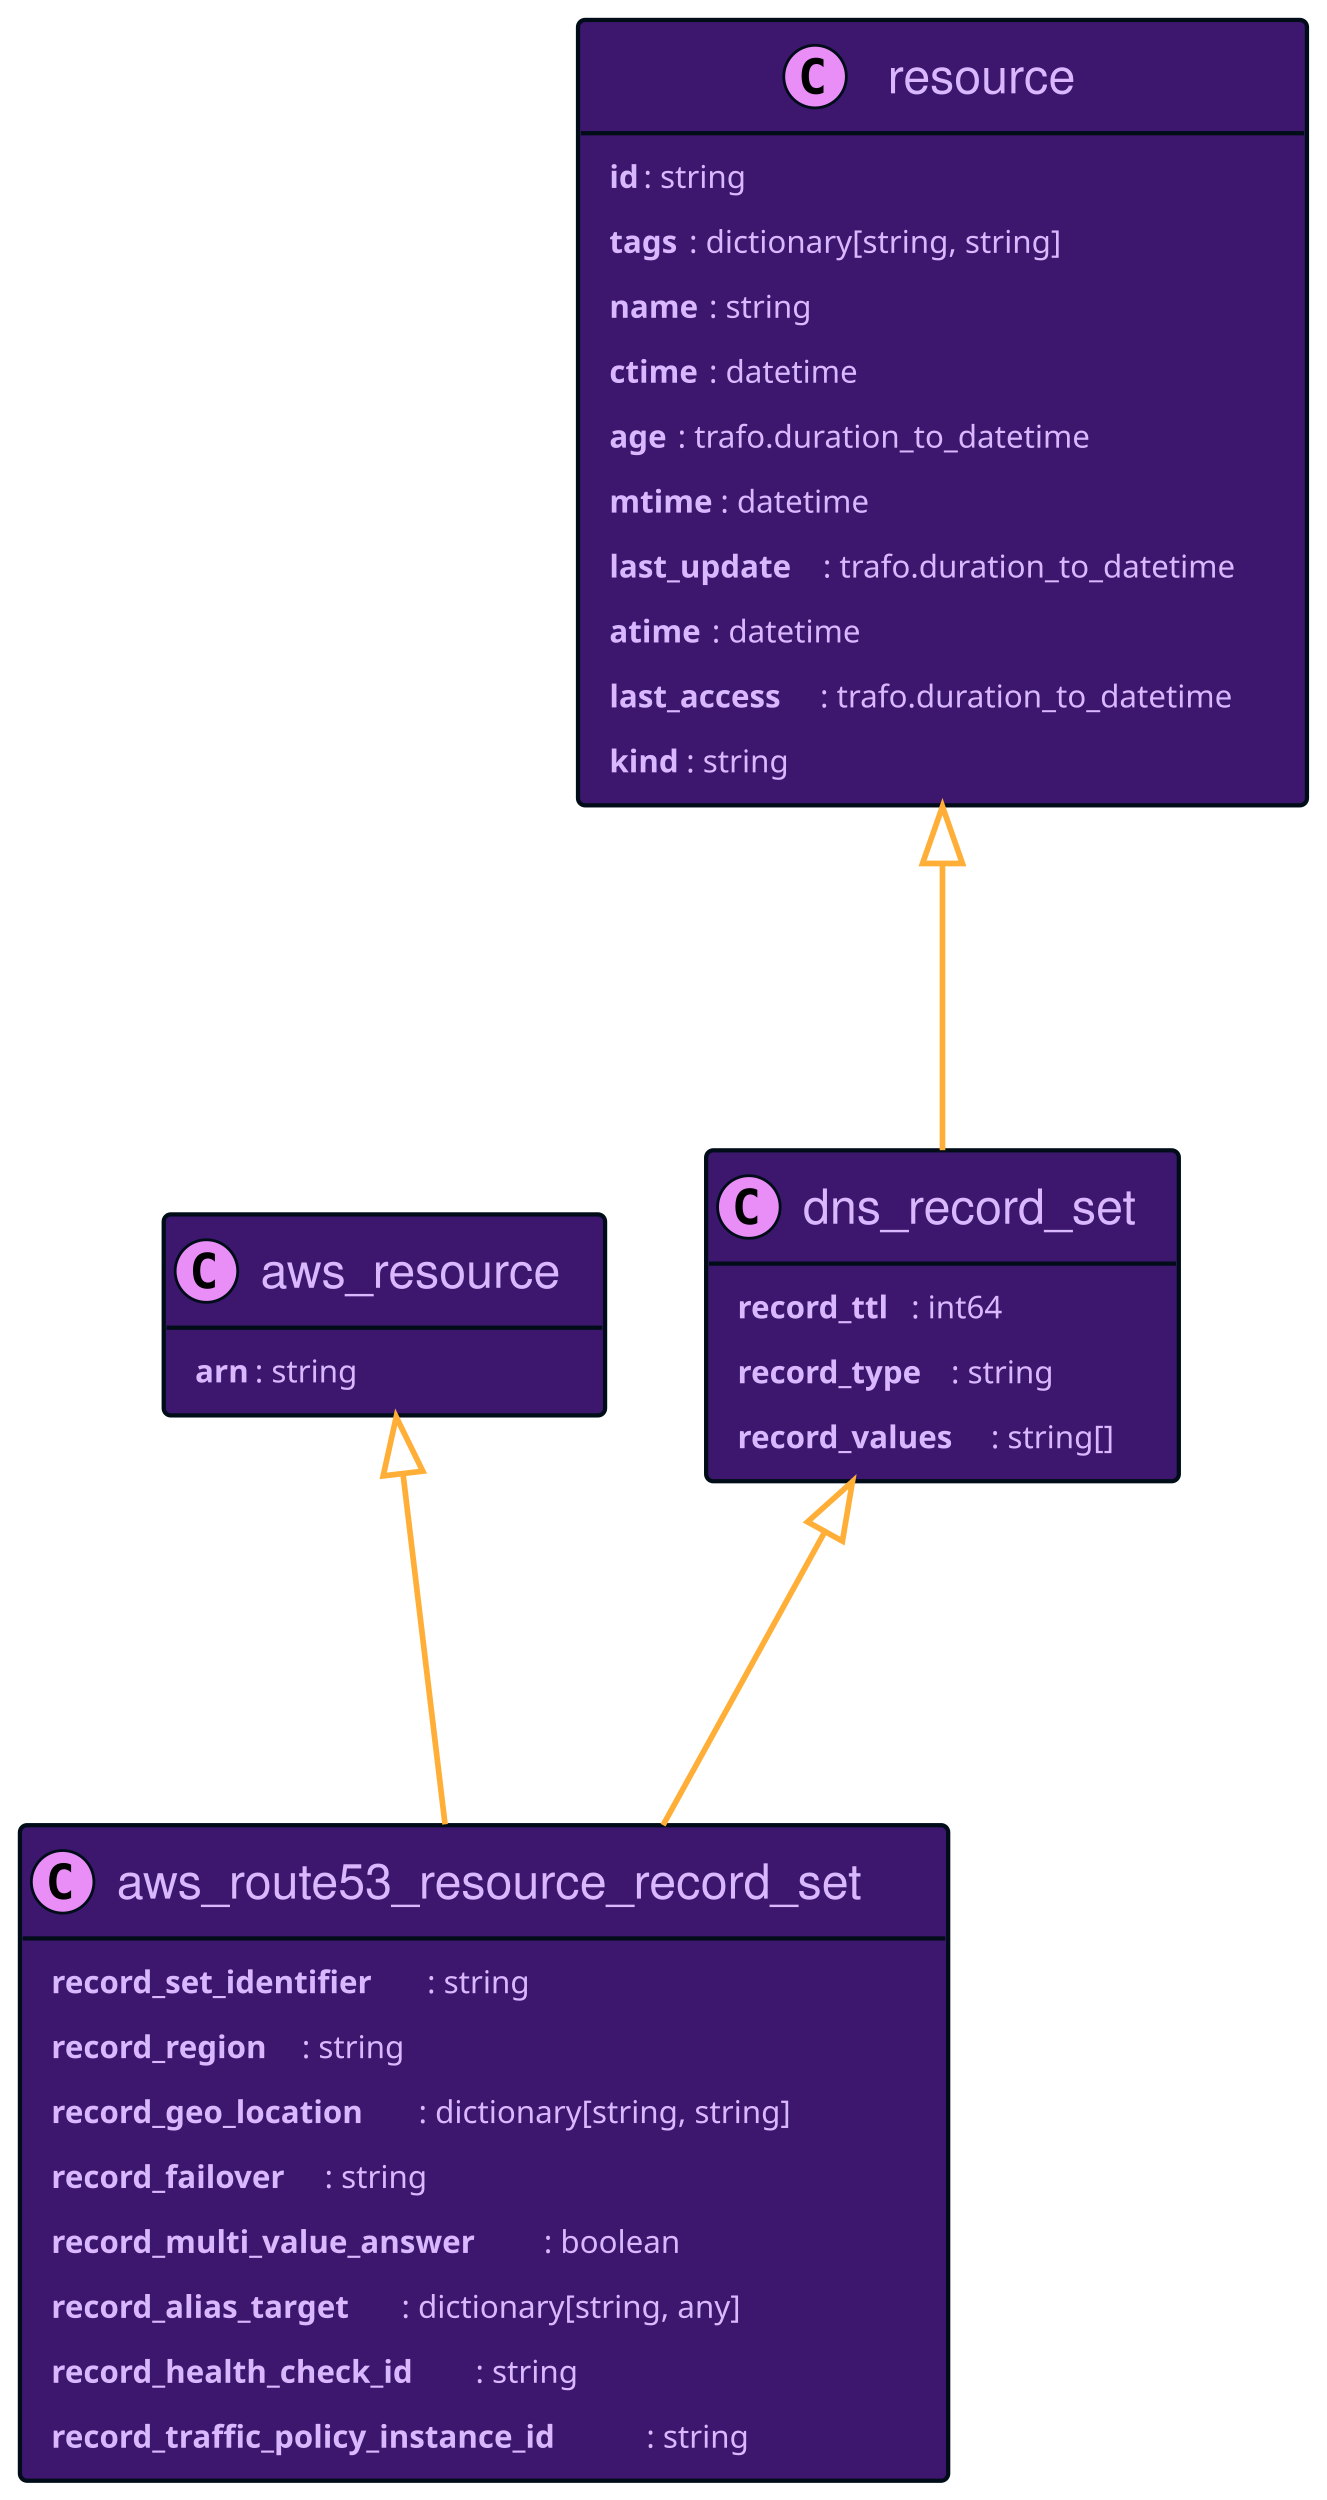
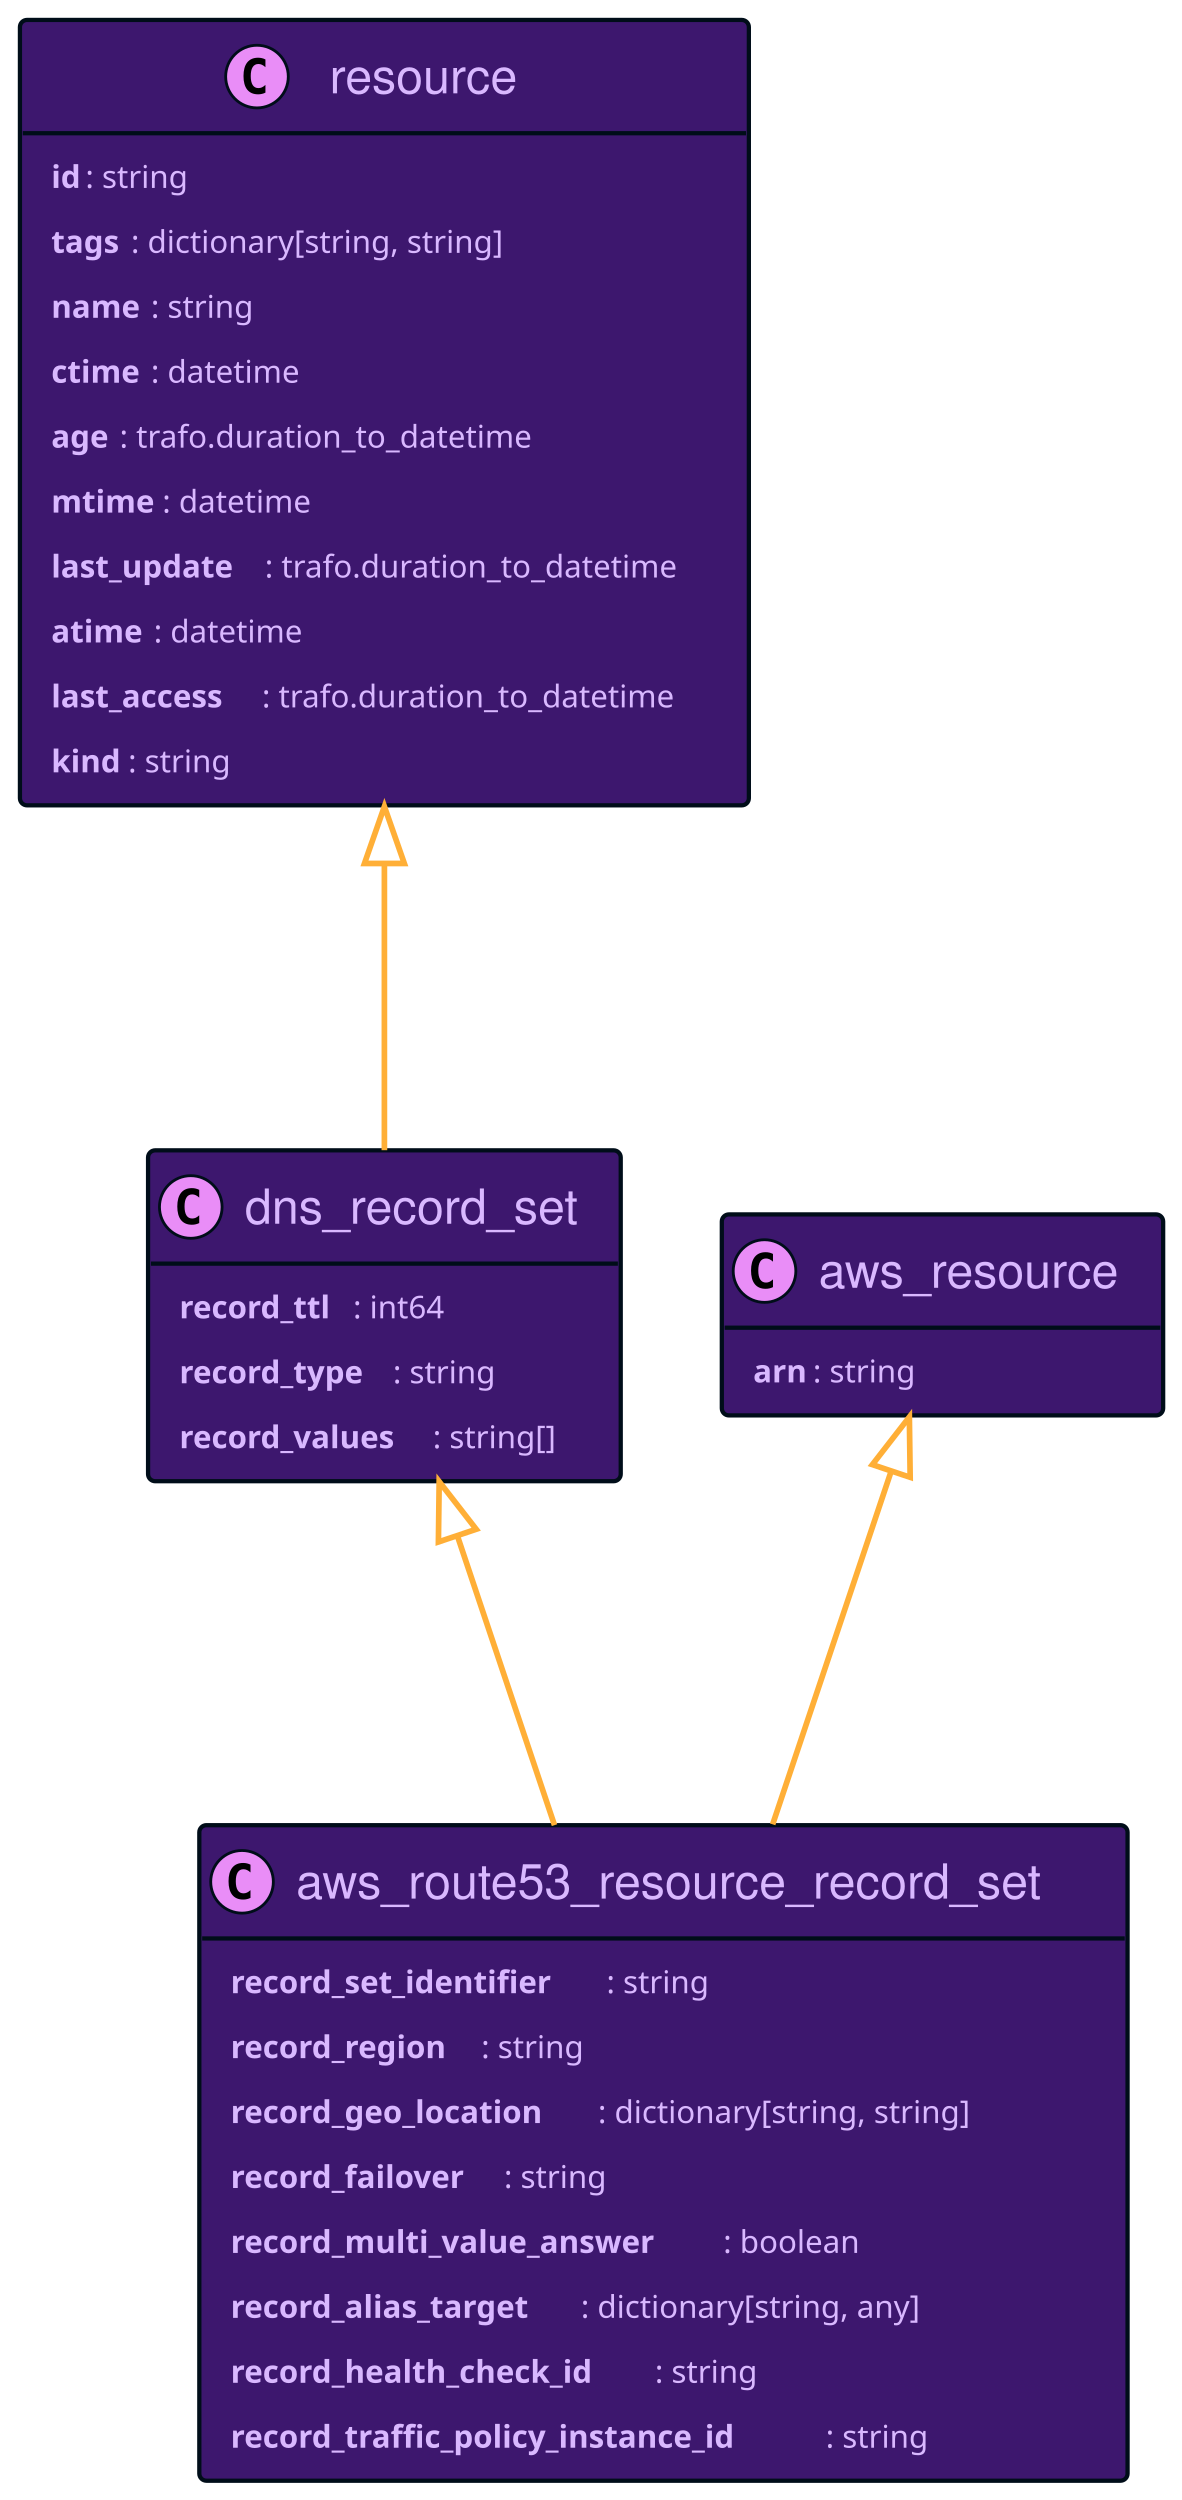
- <svg xmlns="http://www.w3.org/2000/svg" xmlns:xlink="http://www.w3.org/1999/xlink" width="466" height="878" preserveAspectRatio="none" style="width:466px;height:878px;background:#00000000">
-   <a xlink:actuate="onRequest" xlink:href="#a" xlink:show="new" xlink:title="#aws_resource" xlink:type="simple" target="_top">
-     <rect id="a" width="155" height="70.594" x="57.5" y="426.5" fill="#3D176E" rx="2.5" ry="2.5" style="stroke:#000d19;stroke-width:1.5" />
-     <circle cx="72.5" cy="446.394" r="11" fill="#E98DF7" style="stroke:#000d19;stroke-width:1" />
-     <path d="M75.469 452.035q-.578.297-1.219.438-.64.156-1.344.156-2.5 0-3.828-1.64-1.312-1.657-1.312-4.782t1.312-4.781q1.328-1.656 3.828-1.656.703 0 1.344.156.656.156 1.219.453v2.719q-.625-.579-1.219-.844-.594-.281-1.219-.281-1.344 0-2.031 1.078-.688 1.062-.688 3.156 0 2.094.688 3.172.688 1.062 2.031 1.062.625 0 1.219-.265.594-.281 1.219-.86v2.72Z" />
-     <text x="91.5" y="452.28" fill="#D9B8FF" font-family="Helvetica" font-size="17" textLength="113">aws_resource</text>
-     <path d="M58.5 466.289h153" style="stroke:#000d19;stroke-width:1.5" />
-     <text x="68.5" y="485.5" fill="#D9B8FF" font-family="sans-serif" font-size="11" font-weight="bold" textLength="21">arn</text>
-     <text x="89.5" y="485.5" fill="#D9B8FF" font-family="sans-serif" font-size="11" textLength="41">: string</text>
+ <svg xmlns="http://www.w3.org/2000/svg" xmlns:xlink="http://www.w3.org/1999/xlink" width="415" height="878" preserveAspectRatio="none" style="width:415px;height:878px;background:#00000000">
+   <a xlink:actuate="onRequest" xlink:href="#a" xlink:show="new" xlink:title="#resource" xlink:type="simple" target="_top">
+     <rect id="a" width="256" height="275.836" x="7" y="7" fill="#3D176E" rx="2.5" ry="2.5" style="stroke:#000d19;stroke-width:1.5" />
+     <circle cx="90.25" cy="26.895" r="11" fill="#E98DF7" style="stroke:#000d19;stroke-width:1" />
+     <path d="M93.219 32.535q-.578.297-1.219.438-.64.156-1.344.156-2.5 0-3.828-1.64-1.312-1.657-1.312-4.782t1.312-4.781q1.328-1.656 3.828-1.656.703 0 1.344.156.656.156 1.219.453v2.719q-.625-.578-1.219-.844-.594-.281-1.219-.281-1.344 0-2.031 1.078-.688 1.062-.688 3.156 0 2.094.688 3.172.688 1.062 2.031 1.062.625 0 1.219-.265.594-.281 1.219-.86v2.72Z" />
+     <text x="115.75" y="32.78" fill="#D9B8FF" font-family="Helvetica" font-size="17" textLength="71">resource</text>
+     <path d="M8 46.789h254" style="stroke:#000d19;stroke-width:1.5" />
+     <text x="18" y="65.999" fill="#D9B8FF" font-family="sans-serif" font-size="11" font-weight="bold" textLength="12">id</text>
+     <text x="30" y="65.999" fill="#D9B8FF" font-family="sans-serif" font-size="11" textLength="41">: string</text>
+     <text x="18" y="88.804" fill="#D9B8FF" font-family="sans-serif" font-size="11" font-weight="bold" textLength="28">tags</text>
+     <text x="46" y="88.804" fill="#D9B8FF" font-family="sans-serif" font-size="11" textLength="145">: dictionary[string, string]</text>
+     <text x="18" y="111.609" fill="#D9B8FF" font-family="sans-serif" font-size="11" font-weight="bold" textLength="35">name</text>
+     <text x="53" y="111.609" fill="#D9B8FF" font-family="sans-serif" font-size="11" textLength="41">: string</text>
+     <text x="18" y="134.414" fill="#D9B8FF" font-family="sans-serif" font-size="11" font-weight="bold" textLength="35">ctime</text>
+     <text x="53" y="134.414" fill="#D9B8FF" font-family="sans-serif" font-size="11" textLength="58">: datetime</text>
+     <text x="18" y="157.218" fill="#D9B8FF" font-family="sans-serif" font-size="11" font-weight="bold" textLength="24">age</text>
+     <text x="42" y="157.218" fill="#D9B8FF" font-family="sans-serif" font-size="11" textLength="159">: trafo.duration_to_datetime</text>
+     <text x="18" y="180.023" fill="#D9B8FF" font-family="sans-serif" font-size="11" font-weight="bold" textLength="39">mtime</text>
+     <text x="57" y="180.023" fill="#D9B8FF" font-family="sans-serif" font-size="11" textLength="58">: datetime</text>
+     <text x="18" y="202.828" fill="#D9B8FF" font-family="sans-serif" font-size="11" font-weight="bold" textLength="75">last_update</text>
+     <text x="93" y="202.828" fill="#D9B8FF" font-family="sans-serif" font-size="11" textLength="159">: trafo.duration_to_datetime</text>
+     <text x="18" y="225.632" fill="#D9B8FF" font-family="sans-serif" font-size="11" font-weight="bold" textLength="36">atime</text>
+     <text x="54" y="225.632" fill="#D9B8FF" font-family="sans-serif" font-size="11" textLength="58">: datetime</text>
+     <text x="18" y="248.437" fill="#D9B8FF" font-family="sans-serif" font-size="11" font-weight="bold" textLength="74">last_access</text>
+     <text x="92" y="248.437" fill="#D9B8FF" font-family="sans-serif" font-size="11" textLength="159">: trafo.duration_to_datetime</text>
+     <text x="18" y="271.242" fill="#D9B8FF" font-family="sans-serif" font-size="11" font-weight="bold" textLength="27">kind</text>
+     <text x="45" y="271.242" fill="#D9B8FF" font-family="sans-serif" font-size="11" textLength="41">: string</text>
  </a>
-   <a xlink:actuate="onRequest" xlink:href="#b" xlink:show="new" xlink:title="#resource" xlink:type="simple" target="_top">
-     <rect id="b" width="256" height="275.836" x="203" y="7" fill="#3D176E" rx="2.5" ry="2.5" style="stroke:#000d19;stroke-width:1.5" />
-     <circle cx="286.25" cy="26.895" r="11" fill="#E98DF7" style="stroke:#000d19;stroke-width:1" />
-     <path d="M289.219 32.535q-.578.297-1.219.438-.64.156-1.344.156-2.5 0-3.828-1.64-1.312-1.657-1.312-4.782t1.312-4.781q1.328-1.656 3.828-1.656.703 0 1.344.156.656.156 1.219.453v2.719q-.625-.578-1.219-.844-.594-.281-1.219-.281-1.344 0-2.031 1.078-.688 1.062-.688 3.156 0 2.094.688 3.172.688 1.062 2.031 1.062.625 0 1.219-.265.594-.281 1.219-.86v2.72Z" />
-     <text x="311.75" y="32.78" fill="#D9B8FF" font-family="Helvetica" font-size="17" textLength="71">resource</text>
-     <path d="M204 46.789h254" style="stroke:#000d19;stroke-width:1.5" />
-     <text x="214" y="65.999" fill="#D9B8FF" font-family="sans-serif" font-size="11" font-weight="bold" textLength="12">id</text>
-     <text x="226" y="65.999" fill="#D9B8FF" font-family="sans-serif" font-size="11" textLength="41">: string</text>
-     <text x="214" y="88.804" fill="#D9B8FF" font-family="sans-serif" font-size="11" font-weight="bold" textLength="28">tags</text>
-     <text x="242" y="88.804" fill="#D9B8FF" font-family="sans-serif" font-size="11" textLength="145">: dictionary[string, string]</text>
-     <text x="214" y="111.609" fill="#D9B8FF" font-family="sans-serif" font-size="11" font-weight="bold" textLength="35">name</text>
-     <text x="249" y="111.609" fill="#D9B8FF" font-family="sans-serif" font-size="11" textLength="41">: string</text>
-     <text x="214" y="134.414" fill="#D9B8FF" font-family="sans-serif" font-size="11" font-weight="bold" textLength="35">ctime</text>
-     <text x="249" y="134.414" fill="#D9B8FF" font-family="sans-serif" font-size="11" textLength="58">: datetime</text>
-     <text x="214" y="157.218" fill="#D9B8FF" font-family="sans-serif" font-size="11" font-weight="bold" textLength="24">age</text>
-     <text x="238" y="157.218" fill="#D9B8FF" font-family="sans-serif" font-size="11" textLength="159">: trafo.duration_to_datetime</text>
-     <text x="214" y="180.023" fill="#D9B8FF" font-family="sans-serif" font-size="11" font-weight="bold" textLength="39">mtime</text>
-     <text x="253" y="180.023" fill="#D9B8FF" font-family="sans-serif" font-size="11" textLength="58">: datetime</text>
-     <text x="214" y="202.828" fill="#D9B8FF" font-family="sans-serif" font-size="11" font-weight="bold" textLength="75">last_update</text>
-     <text x="289" y="202.828" fill="#D9B8FF" font-family="sans-serif" font-size="11" textLength="159">: trafo.duration_to_datetime</text>
-     <text x="214" y="225.632" fill="#D9B8FF" font-family="sans-serif" font-size="11" font-weight="bold" textLength="36">atime</text>
-     <text x="250" y="225.632" fill="#D9B8FF" font-family="sans-serif" font-size="11" textLength="58">: datetime</text>
-     <text x="214" y="248.437" fill="#D9B8FF" font-family="sans-serif" font-size="11" font-weight="bold" textLength="74">last_access</text>
-     <text x="288" y="248.437" fill="#D9B8FF" font-family="sans-serif" font-size="11" textLength="159">: trafo.duration_to_datetime</text>
-     <text x="214" y="271.242" fill="#D9B8FF" font-family="sans-serif" font-size="11" font-weight="bold" textLength="27">kind</text>
-     <text x="241" y="271.242" fill="#D9B8FF" font-family="sans-serif" font-size="11" textLength="41">: string</text>
+   <a xlink:actuate="onRequest" xlink:href="#b" xlink:show="new" xlink:title="#aws_resource" xlink:type="simple" target="_top">
+     <rect id="b" width="155" height="70.594" x="253.5" y="426.5" fill="#3D176E" rx="2.5" ry="2.5" style="stroke:#000d19;stroke-width:1.5" />
+     <circle cx="268.5" cy="446.394" r="11" fill="#E98DF7" style="stroke:#000d19;stroke-width:1" />
+     <path d="M271.469 452.035q-.578.297-1.219.438-.64.156-1.344.156-2.5 0-3.828-1.64-1.312-1.657-1.312-4.782t1.312-4.781q1.328-1.656 3.828-1.656.703 0 1.344.156.656.156 1.219.453v2.719q-.625-.579-1.219-.844-.594-.281-1.219-.281-1.344 0-2.031 1.078-.688 1.062-.688 3.156 0 2.094.688 3.172.688 1.062 2.031 1.062.625 0 1.219-.265.594-.281 1.219-.86v2.72Z" />
+     <text x="287.5" y="452.28" fill="#D9B8FF" font-family="Helvetica" font-size="17" textLength="113">aws_resource</text>
+     <path d="M254.5 466.289h153" style="stroke:#000d19;stroke-width:1.5" />
+     <text x="264.5" y="485.5" fill="#D9B8FF" font-family="sans-serif" font-size="11" font-weight="bold" textLength="21">arn</text>
+     <text x="285.5" y="485.5" fill="#D9B8FF" font-family="sans-serif" font-size="11" textLength="41">: string</text>
  </a>
  <a xlink:actuate="onRequest" xlink:href="#c" xlink:show="new" xlink:title="#aws_route53_resource_record_set" xlink:type="simple" target="_top">
-     <rect id="c" width="326" height="230.227" x="7" y="641" fill="#3D176E" rx="2.5" ry="2.5" style="stroke:#000d19;stroke-width:1.5" />
-     <circle cx="22" cy="660.894" r="11" fill="#E98DF7" style="stroke:#000d19;stroke-width:1" />
-     <path d="M24.969 666.535q-.578.297-1.219.438-.64.156-1.344.156-2.5 0-3.828-1.64-1.312-1.657-1.312-4.782t1.312-4.781q1.328-1.657 3.828-1.657.703 0 1.344.157.656.156 1.219.453v2.719q-.625-.578-1.219-.844-.594-.281-1.219-.281-1.343 0-2.031 1.078-.688 1.062-.688 3.156 0 2.094.688 3.172.688 1.062 2.031 1.062.625 0 1.219-.265.594-.282 1.219-.86v2.72Z" />
-     <text x="41" y="666.78" fill="#D9B8FF" font-family="Helvetica" font-size="17" textLength="284">aws_route53_resource_record_set</text>
-     <path d="M8 680.789h324" style="stroke:#000d19;stroke-width:1.5" />
-     <text x="18" y="700" fill="#D9B8FF" font-family="sans-serif" font-size="11" font-weight="bold" textLength="132">record_set_identifier</text>
-     <text x="150" y="700" fill="#D9B8FF" font-family="sans-serif" font-size="11" textLength="41">: string</text>
-     <text x="18" y="722.804" fill="#D9B8FF" font-family="sans-serif" font-size="11" font-weight="bold" textLength="88">record_region</text>
-     <text x="106" y="722.804" fill="#D9B8FF" font-family="sans-serif" font-size="11" textLength="41">: string</text>
-     <text x="18" y="745.609" fill="#D9B8FF" font-family="sans-serif" font-size="11" font-weight="bold" textLength="129">record_geo_location</text>
-     <text x="147" y="745.609" fill="#D9B8FF" font-family="sans-serif" font-size="11" textLength="145">: dictionary[string, string]</text>
-     <text x="18" y="768.414" fill="#D9B8FF" font-family="sans-serif" font-size="11" font-weight="bold" textLength="96">record_failover</text>
-     <text x="114" y="768.414" fill="#D9B8FF" font-family="sans-serif" font-size="11" textLength="41">: string</text>
-     <text x="18" y="791.218" fill="#D9B8FF" font-family="sans-serif" font-size="11" font-weight="bold" textLength="173">record_multi_value_answer</text>
-     <text x="191" y="791.218" fill="#D9B8FF" font-family="sans-serif" font-size="11" textLength="53">: boolean</text>
-     <text x="18" y="814.023" fill="#D9B8FF" font-family="sans-serif" font-size="11" font-weight="bold" textLength="123">record_alias_target</text>
-     <text x="141" y="814.023" fill="#D9B8FF" font-family="sans-serif" font-size="11" textLength="132">: dictionary[string, any]</text>
-     <text x="18" y="836.828" fill="#D9B8FF" font-family="sans-serif" font-size="11" font-weight="bold" textLength="149">record_health_check_id</text>
-     <text x="167" y="836.828" fill="#D9B8FF" font-family="sans-serif" font-size="11" textLength="41">: string</text>
-     <text x="18" y="859.632" fill="#D9B8FF" font-family="sans-serif" font-size="11" font-weight="bold" textLength="209">record_traffic_policy_instance_id</text>
-     <text x="227" y="859.632" fill="#D9B8FF" font-family="sans-serif" font-size="11" textLength="41">: string</text>
+     <rect id="c" width="326" height="230.227" x="70" y="641" fill="#3D176E" rx="2.5" ry="2.5" style="stroke:#000d19;stroke-width:1.5" />
+     <circle cx="85" cy="660.894" r="11" fill="#E98DF7" style="stroke:#000d19;stroke-width:1" />
+     <path d="M87.969 666.535q-.578.297-1.219.438-.64.156-1.344.156-2.5 0-3.828-1.64-1.312-1.657-1.312-4.782t1.312-4.781q1.328-1.657 3.828-1.657.703 0 1.344.157.656.156 1.219.453v2.719q-.625-.578-1.219-.844-.594-.281-1.219-.281-1.344 0-2.031 1.078-.688 1.062-.688 3.156 0 2.094.688 3.172.688 1.062 2.031 1.062.625 0 1.219-.265.594-.282 1.219-.86v2.72Z" />
+     <text x="104" y="666.78" fill="#D9B8FF" font-family="Helvetica" font-size="17" textLength="284">aws_route53_resource_record_set</text>
+     <path d="M71 680.789h324" style="stroke:#000d19;stroke-width:1.5" />
+     <text x="81" y="700" fill="#D9B8FF" font-family="sans-serif" font-size="11" font-weight="bold" textLength="132">record_set_identifier</text>
+     <text x="213" y="700" fill="#D9B8FF" font-family="sans-serif" font-size="11" textLength="41">: string</text>
+     <text x="81" y="722.804" fill="#D9B8FF" font-family="sans-serif" font-size="11" font-weight="bold" textLength="88">record_region</text>
+     <text x="169" y="722.804" fill="#D9B8FF" font-family="sans-serif" font-size="11" textLength="41">: string</text>
+     <text x="81" y="745.609" fill="#D9B8FF" font-family="sans-serif" font-size="11" font-weight="bold" textLength="129">record_geo_location</text>
+     <text x="210" y="745.609" fill="#D9B8FF" font-family="sans-serif" font-size="11" textLength="145">: dictionary[string, string]</text>
+     <text x="81" y="768.414" fill="#D9B8FF" font-family="sans-serif" font-size="11" font-weight="bold" textLength="96">record_failover</text>
+     <text x="177" y="768.414" fill="#D9B8FF" font-family="sans-serif" font-size="11" textLength="41">: string</text>
+     <text x="81" y="791.218" fill="#D9B8FF" font-family="sans-serif" font-size="11" font-weight="bold" textLength="173">record_multi_value_answer</text>
+     <text x="254" y="791.218" fill="#D9B8FF" font-family="sans-serif" font-size="11" textLength="53">: boolean</text>
+     <text x="81" y="814.023" fill="#D9B8FF" font-family="sans-serif" font-size="11" font-weight="bold" textLength="123">record_alias_target</text>
+     <text x="204" y="814.023" fill="#D9B8FF" font-family="sans-serif" font-size="11" textLength="132">: dictionary[string, any]</text>
+     <text x="81" y="836.828" fill="#D9B8FF" font-family="sans-serif" font-size="11" font-weight="bold" textLength="149">record_health_check_id</text>
+     <text x="230" y="836.828" fill="#D9B8FF" font-family="sans-serif" font-size="11" textLength="41">: string</text>
+     <text x="81" y="859.632" fill="#D9B8FF" font-family="sans-serif" font-size="11" font-weight="bold" textLength="209">record_traffic_policy_instance_id</text>
+     <text x="290" y="859.632" fill="#D9B8FF" font-family="sans-serif" font-size="11" textLength="41">: string</text>
  </a>
  <a xlink:actuate="onRequest" xlink:href="#d" xlink:show="new" xlink:title="#dns_record_set" xlink:type="simple" target="_top">
-     <rect id="d" width="166" height="116.203" x="248" y="404" fill="#3D176E" rx="2.5" ry="2.5" style="stroke:#000d19;stroke-width:1.5" />
-     <circle cx="263" cy="423.894" r="11" fill="#E98DF7" style="stroke:#000d19;stroke-width:1" />
-     <path d="M265.969 429.535q-.578.297-1.219.438-.64.156-1.344.156-2.5 0-3.828-1.64-1.312-1.657-1.312-4.782t1.312-4.781q1.328-1.656 3.828-1.656.703 0 1.344.156.656.156 1.219.453v2.719q-.625-.579-1.219-.844-.594-.281-1.219-.281-1.344 0-2.031 1.078-.688 1.062-.688 3.156 0 2.094.688 3.172.688 1.062 2.031 1.062.625 0 1.219-.265.594-.281 1.219-.86v2.72Z" />
-     <text x="282" y="429.78" fill="#D9B8FF" font-family="Helvetica" font-size="17" textLength="124">dns_record_set</text>
-     <path d="M249 443.789h164" style="stroke:#000d19;stroke-width:1.5" />
-     <text x="259" y="463" fill="#D9B8FF" font-family="sans-serif" font-size="11" font-weight="bold" textLength="61">record_ttl</text>
-     <text x="320" y="463" fill="#D9B8FF" font-family="sans-serif" font-size="11" textLength="36">: int64</text>
-     <text x="259" y="485.804" fill="#D9B8FF" font-family="sans-serif" font-size="11" font-weight="bold" textLength="75">record_type</text>
-     <text x="334" y="485.804" fill="#D9B8FF" font-family="sans-serif" font-size="11" textLength="41">: string</text>
-     <text x="259" y="508.609" fill="#D9B8FF" font-family="sans-serif" font-size="11" font-weight="bold" textLength="89">record_values</text>
-     <text x="348" y="508.609" fill="#D9B8FF" font-family="sans-serif" font-size="11" textLength="49">: string[]</text>
+     <rect id="d" width="166" height="116.203" x="52" y="404" fill="#3D176E" rx="2.5" ry="2.5" style="stroke:#000d19;stroke-width:1.5" />
+     <circle cx="67" cy="423.894" r="11" fill="#E98DF7" style="stroke:#000d19;stroke-width:1" />
+     <path d="M69.969 429.535q-.578.297-1.219.438-.64.156-1.344.156-2.5 0-3.828-1.64-1.312-1.657-1.312-4.782t1.312-4.781q1.328-1.656 3.828-1.656.703 0 1.344.156.656.156 1.219.453v2.719q-.625-.579-1.219-.844-.594-.281-1.219-.281-1.344 0-2.031 1.078-.688 1.062-.688 3.156 0 2.094.688 3.172.688 1.062 2.031 1.062.625 0 1.219-.265.594-.281 1.219-.86v2.72Z" />
+     <text x="86" y="429.78" fill="#D9B8FF" font-family="Helvetica" font-size="17" textLength="124">dns_record_set</text>
+     <path d="M53 443.789h164" style="stroke:#000d19;stroke-width:1.5" />
+     <text x="63" y="463" fill="#D9B8FF" font-family="sans-serif" font-size="11" font-weight="bold" textLength="61">record_ttl</text>
+     <text x="124" y="463" fill="#D9B8FF" font-family="sans-serif" font-size="11" textLength="36">: int64</text>
+     <text x="63" y="485.804" fill="#D9B8FF" font-family="sans-serif" font-size="11" font-weight="bold" textLength="75">record_type</text>
+     <text x="138" y="485.804" fill="#D9B8FF" font-family="sans-serif" font-size="11" textLength="41">: string</text>
+     <text x="63" y="508.609" fill="#D9B8FF" font-family="sans-serif" font-size="11" font-weight="bold" textLength="89">record_values</text>
+     <text x="152" y="508.609" fill="#D9B8FF" font-family="sans-serif" font-size="11" textLength="49">: string[]</text>
  </a>
-   <path fill="none" d="M141.54 517.59c4.15 34.63 9.68 80.75 14.76 123.12m-21.72-122.38 4.57-20.69 9.33 19.03-13.9 1.66zm155.04 19.72c-17.27 31.32-37.71 68.39-56.76 102.95m50.74-106.52 15.78-14.14-3.52 20.9-12.26-6.76zM331 303.49v100.47m-7-100.71 7-20 7 20h-14z" style="stroke:#ffaf37;stroke-width:2" />
+   <path fill="none" d="M313.01 516.61c-11.66 34.74-27.3 81.33-41.65 124.1M306.37 514.38l13-16.74.28 21.19-13.28-4.45zM160.63 539.37c10.42 31.04 22.67 67.56 34.11 101.63M153.97 541.53l.27-21.19 13 16.73-13.27 4.46zM135 303.49v100.47M128 303.25l7-20 7 20h-14z" style="stroke:#ffaf37;stroke-width:2" />
</svg>
